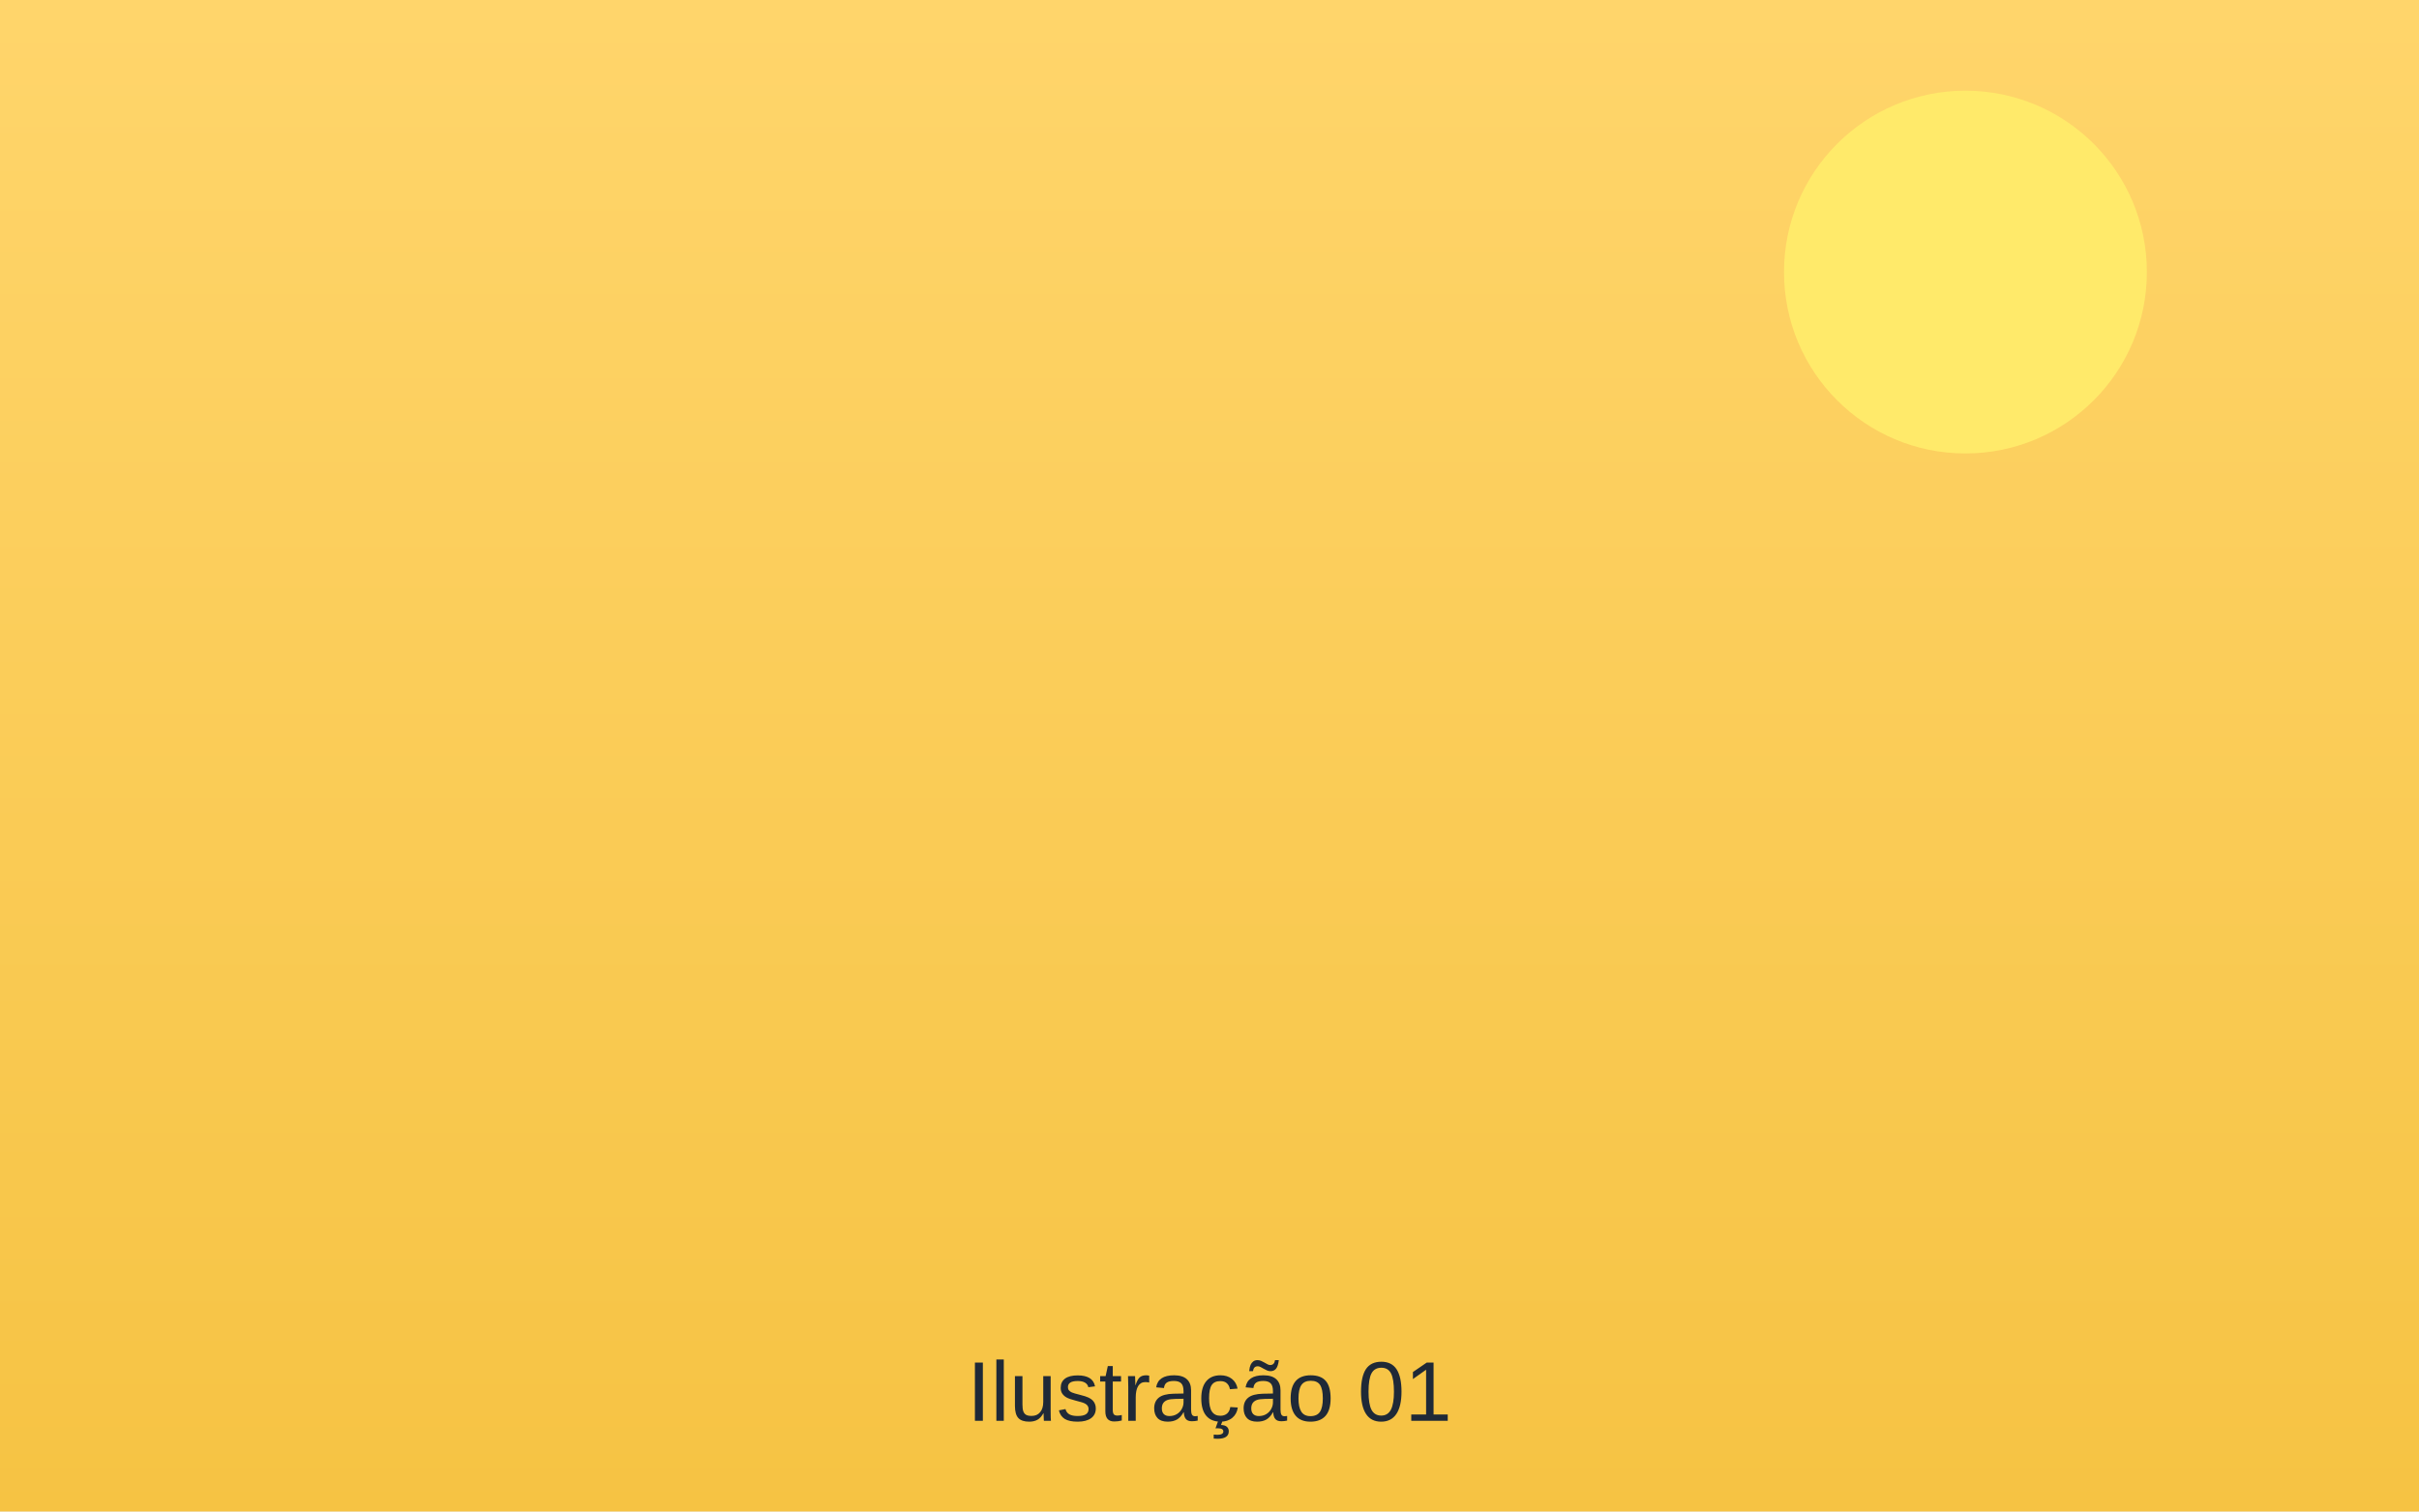
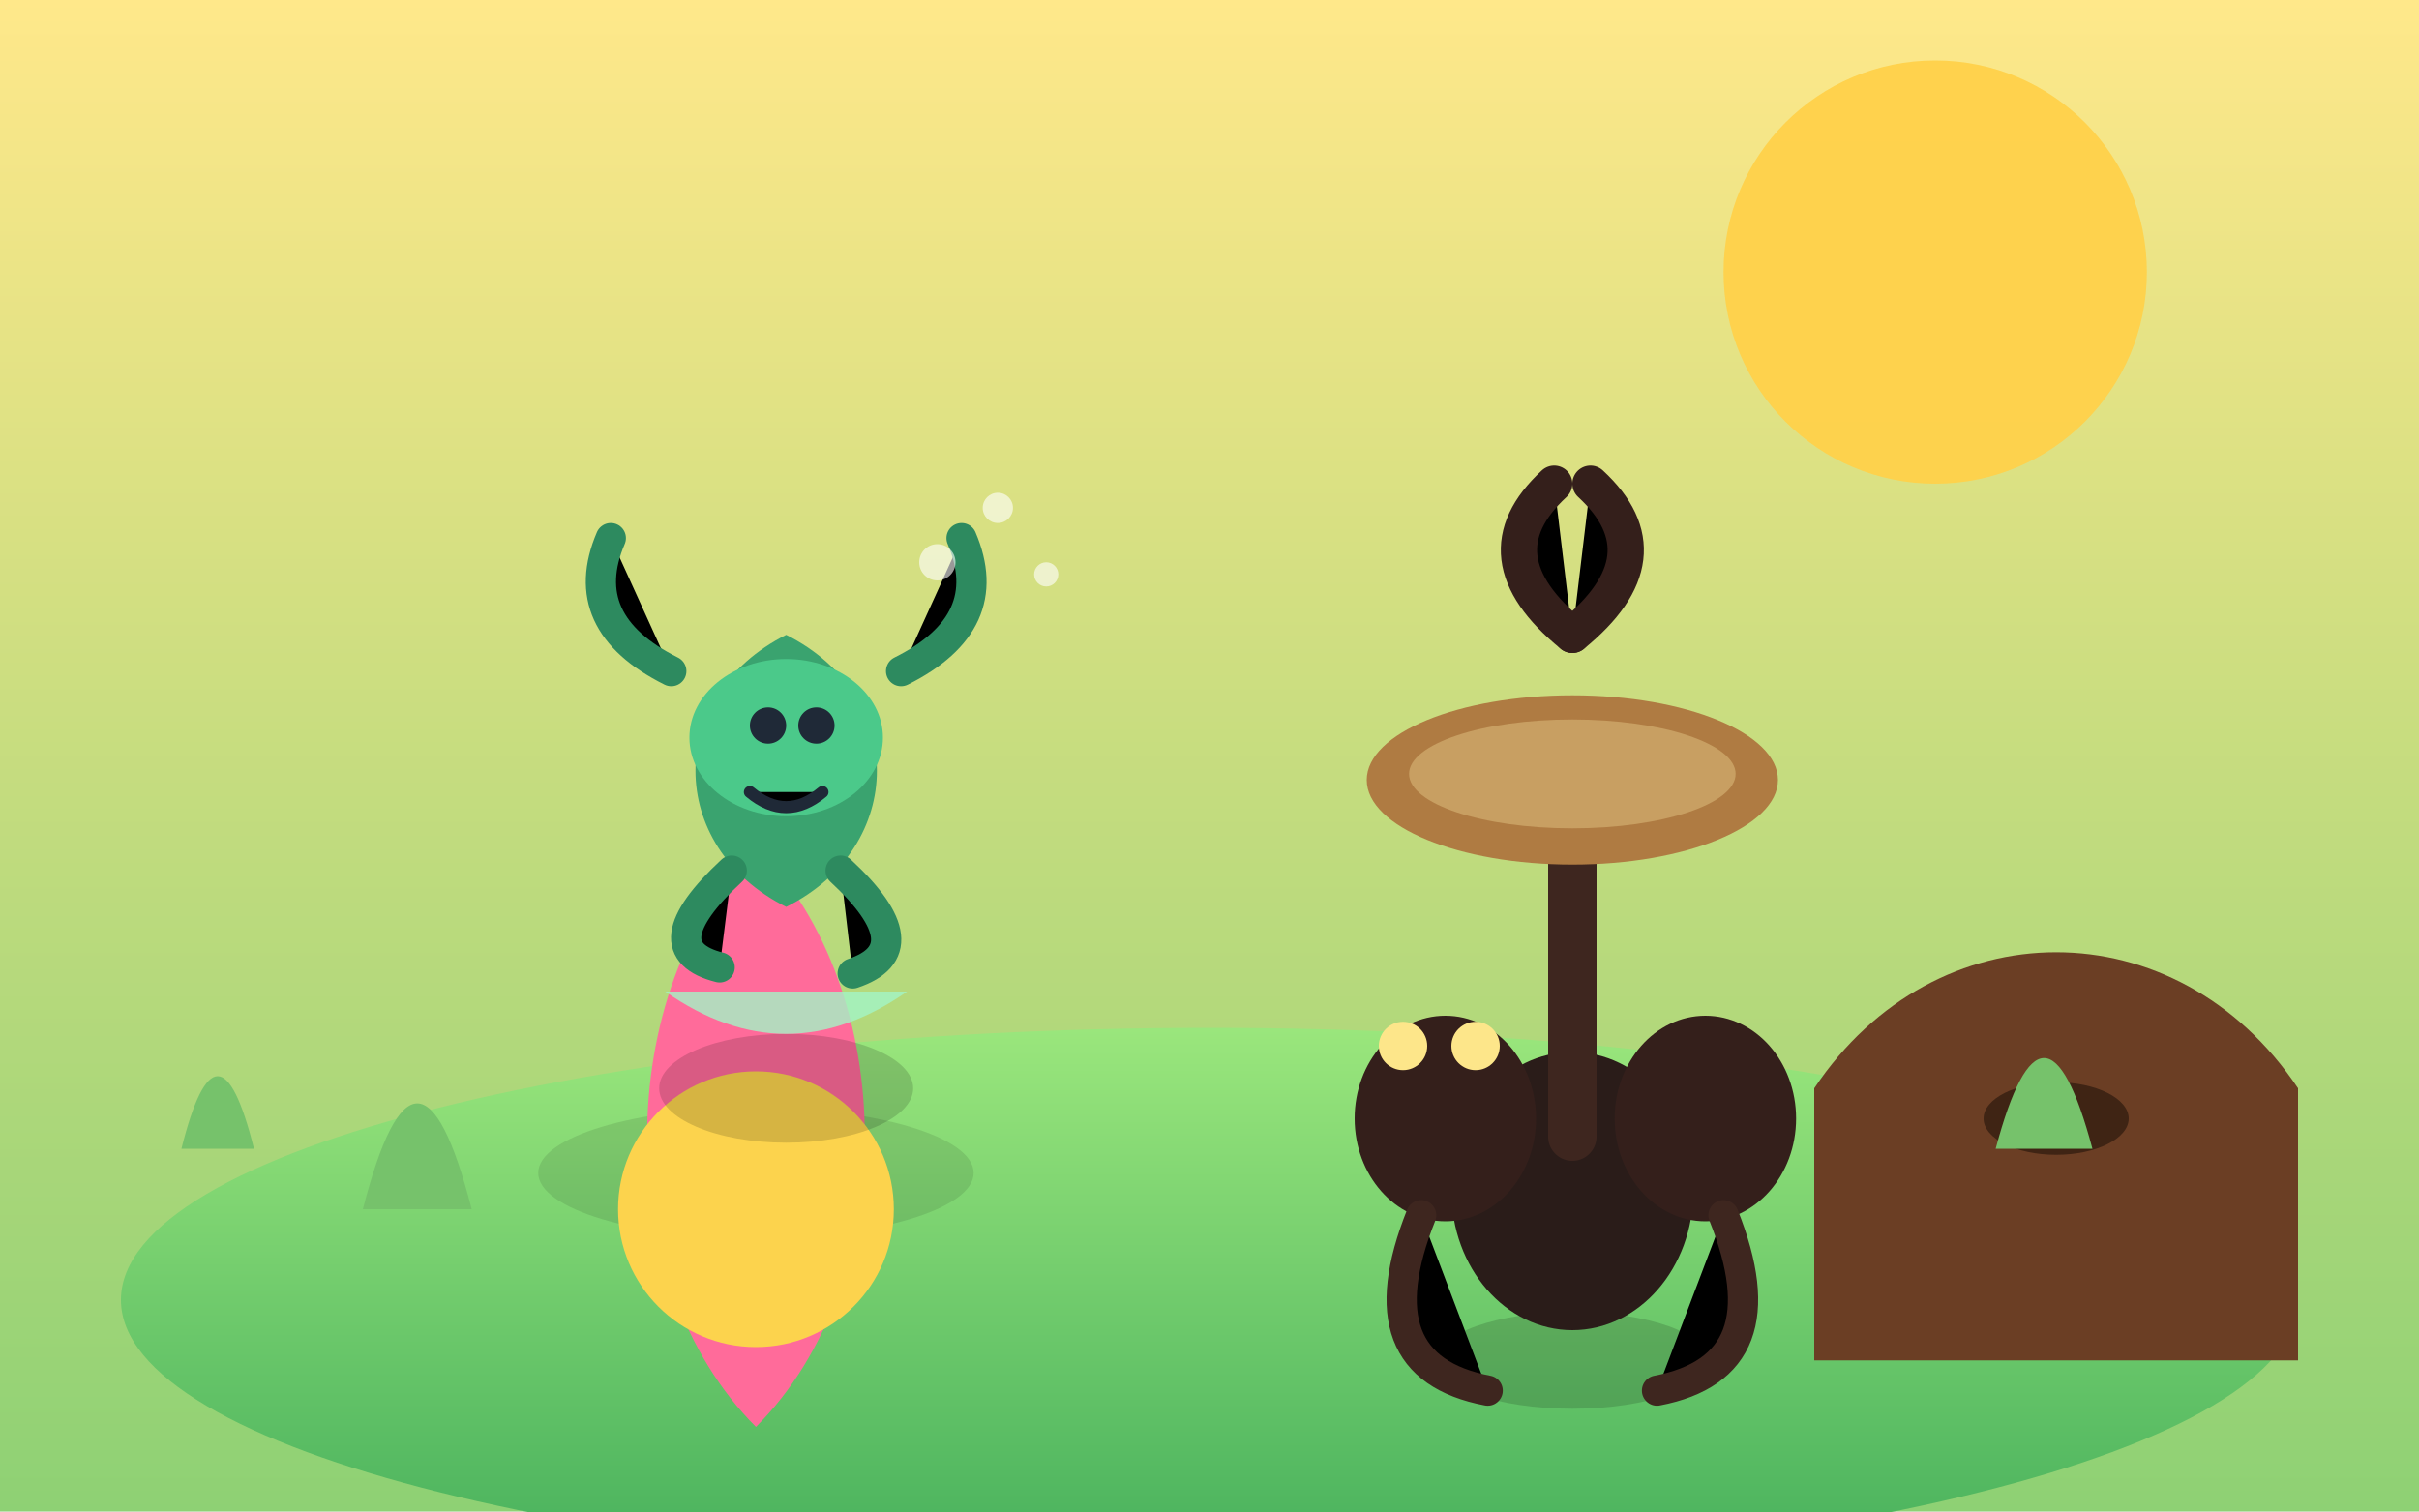
- <svg xmlns="http://www.w3.org/2000/svg" width="800" height="500" role="img" aria-label="Ilustração 01 - verão placeholder">
+ <svg xmlns="http://www.w3.org/2000/svg" width="800" height="500" viewBox="0 0 800 500" role="img" aria-labelledby="title01 desc01">
  <defs>
-     <linearGradient id="grad01" x1="0" y1="0" x2="0" y2="1">
-       <stop offset="0%" stop-color="#FFD56B" />
-       <stop offset="100%" stop-color="#F6C343" />
+     <linearGradient id="skySummer" x1="0" y1="0" x2="0" y2="1">
+       <stop offset="0%" stop-color="#FFE88A" />
+       <stop offset="100%" stop-color="#8ED174" />
+     </linearGradient>
+     <linearGradient id="grassSummer" x1="0" y1="0" x2="0" y2="1">
+       <stop offset="0%" stop-color="#9AE67C" />
+       <stop offset="100%" stop-color="#46B05C" />
    </linearGradient>
  </defs>
-   <rect width="100%" height="100%" fill="url(#grad01)" />
-   <circle cx="650" cy="90" r="60" fill="#FFEA6A" />
-   <text x="400" y="470" font-family="Arial" font-size="28" text-anchor="middle" fill="#1F2937">Ilustração 01</text>
+   <rect width="800" height="500" fill="url(#skySummer)" />
+   <ellipse cx="400" cy="430" rx="360" ry="90" fill="url(#grassSummer)" />
+   <circle cx="640" cy="90" r="70" fill="#FFD14A" opacity="0.95" />
+   <g transform="translate(250,280) scale(1.2)">
+     <ellipse cx="0" cy="90" rx="60" ry="18" fill="rgba(0,0,0,0.1)" />
+     <path d="M0 0 C40 40 40 120 0 160 C-40 120 -40 40 0 0Z" fill="#FF6B9A" />
+     <circle cx="0" cy="100" r="38" fill="#FCD34D" />
+   </g>
+   <g transform="translate(260,210)">
+     <ellipse cx="0" cy="150" rx="42" ry="18" fill="rgba(0,0,0,0.15)" />
+     <path d="M0 0 C40 20 40 70 0 90 C-40 70 -40 20 0 0Z" fill="#3AA36F" />
+     <ellipse cx="0" cy="34" rx="32" ry="26" fill="#4BC98A" />
+     <circle cx="-6" cy="30" r="6" fill="#1F2937" />
+     <circle cx="10" cy="30" r="6" fill="#1F2937" />
+     <path d="M-12 52 Q0 62 12 52" stroke="#1F2937" stroke-width="4" stroke-linecap="round" />
+     <path d="M-38 12 Q-70 -4 -58 -32" stroke="#2D8A5F" stroke-width="10" stroke-linecap="round" />
+     <path d="M38 12 Q70 -4 58 -32" stroke="#2D8A5F" stroke-width="10" stroke-linecap="round" />
+     <path d="M-18 78 Q-46 104 -22 110" stroke="#2D8A5F" stroke-width="10" stroke-linecap="round" />
+     <path d="M18 78 Q46 104 22 112" stroke="#2D8A5F" stroke-width="10" stroke-linecap="round" />
+     <path d="M-40 118 Q0 146 40 118" fill="#A2F5C5" opacity="0.8" />
+     <g fill="#ffffff" opacity="0.6">
+       <circle cx="50" cy="-24" r="6" />
+       <circle cx="70" cy="-42" r="5" />
+       <circle cx="86" cy="-20" r="4" />
+     </g>
+   </g>
+   <g transform="translate(520,310)">
+     <ellipse cx="0" cy="140" rx="45" ry="16" fill="rgba(0,0,0,0.15)" />
+     <ellipse cx="0" cy="84" rx="40" ry="46" fill="#2A1C19" />
+     <ellipse cx="-42" cy="60" rx="30" ry="34" fill="#341F1B" />
+     <ellipse cx="44" cy="60" rx="30" ry="34" fill="#341F1B" />
+     <circle cx="-56" cy="36" r="8" fill="#FDE68A" />
+     <circle cx="-32" cy="36" r="8" fill="#FDE68A" />
+     <path d="M-50 92 Q-70 142 -28 150" stroke="#3E261F" stroke-width="10" stroke-linecap="round" />
+     <path d="M50 92 Q70 142 28 150" stroke="#3E261F" stroke-width="10" stroke-linecap="round" />
+     <path d="M0 66 L0 -32" stroke="#3E261F" stroke-width="16" stroke-linecap="round" />
+     <ellipse cx="0" cy="-52" rx="68" ry="28" fill="#AF7B42" />
+     <ellipse cx="0" cy="-54" rx="54" ry="18" fill="#C89F62" />
+     <path d="M0 -100 Q-32 -126 -6 -150" stroke="#341F1B" stroke-width="12" stroke-linecap="round" />
+     <path d="M0 -100 Q32 -126 6 -150" stroke="#341F1B" stroke-width="12" stroke-linecap="round" />
+   </g>
+   <g transform="translate(600,360)">
+     <path d="M0 0 C40 -60 120 -60 160 0 L160 90 L0 90 Z" fill="#6B3E24" />
+     <ellipse cx="80" cy="10" rx="24" ry="12" fill="#3F2414" />
+   </g>
+   <g fill="#76C26B">
+     <path d="M60 380 Q72 332 84 380 Z" />
+     <path d="M120 400 Q138 330 156 400 Z" />
+     <path d="M660 380 Q676 320 692 380 Z" />
+   </g>
</svg>
